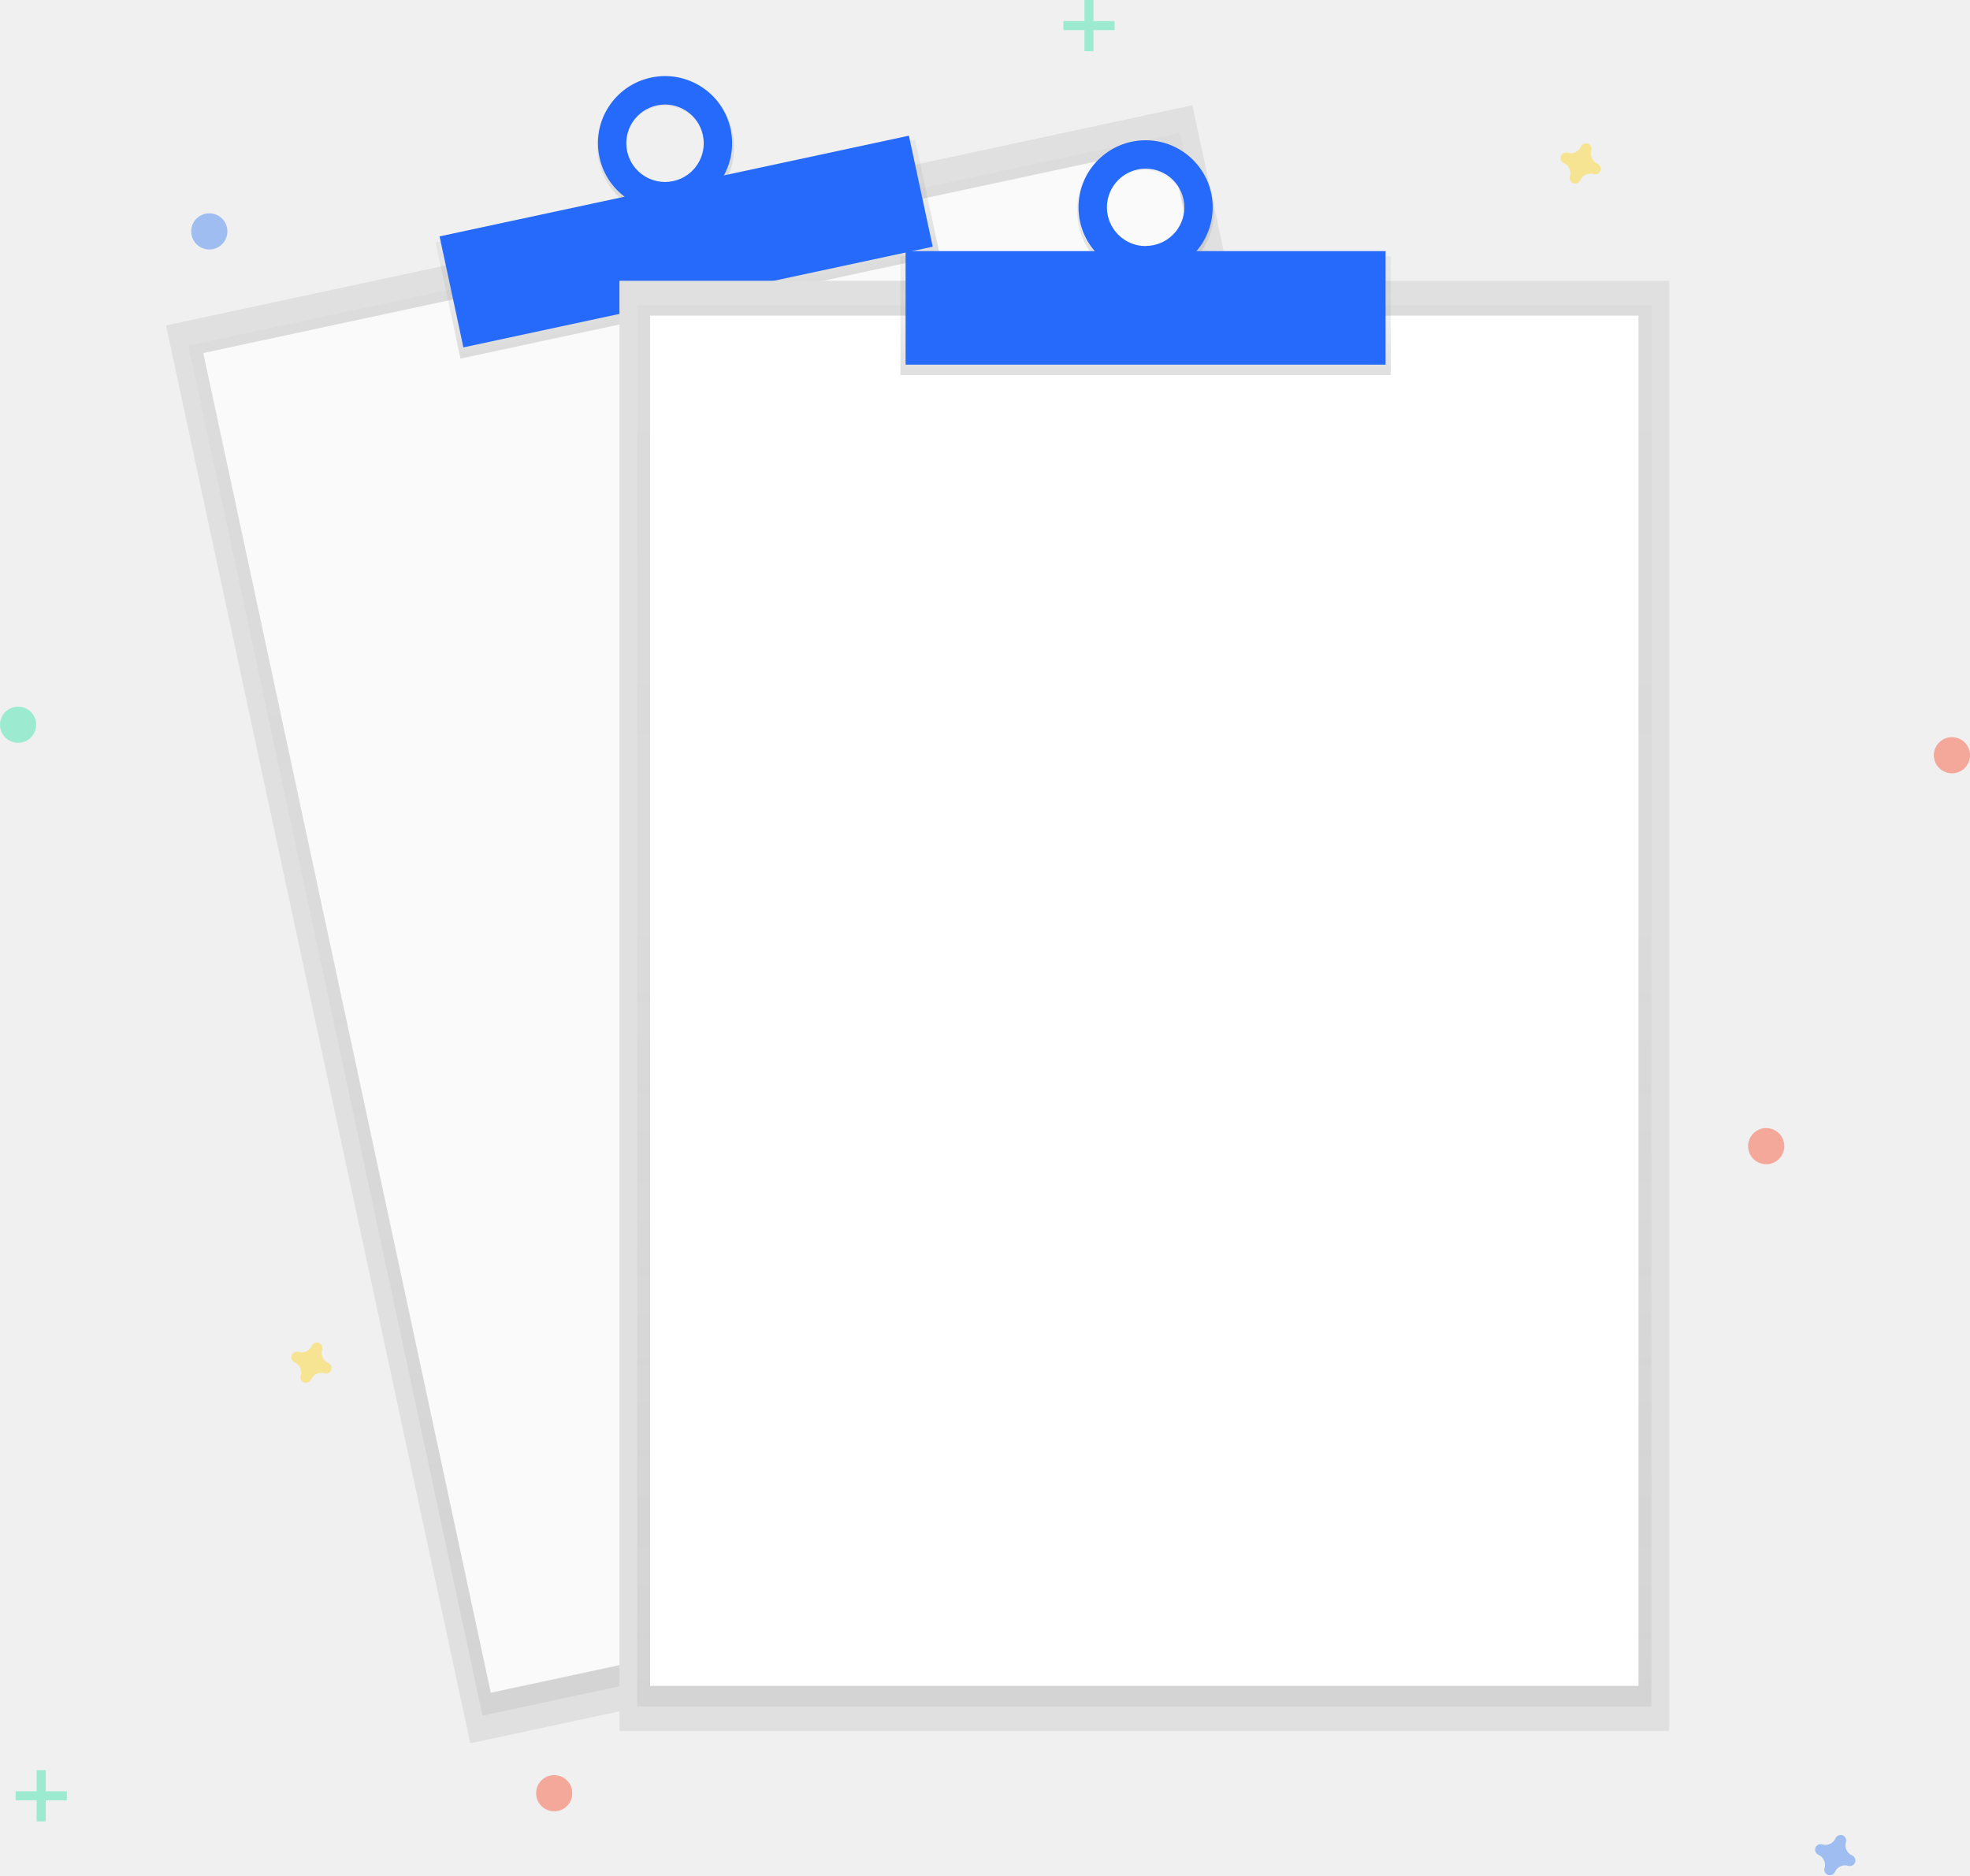
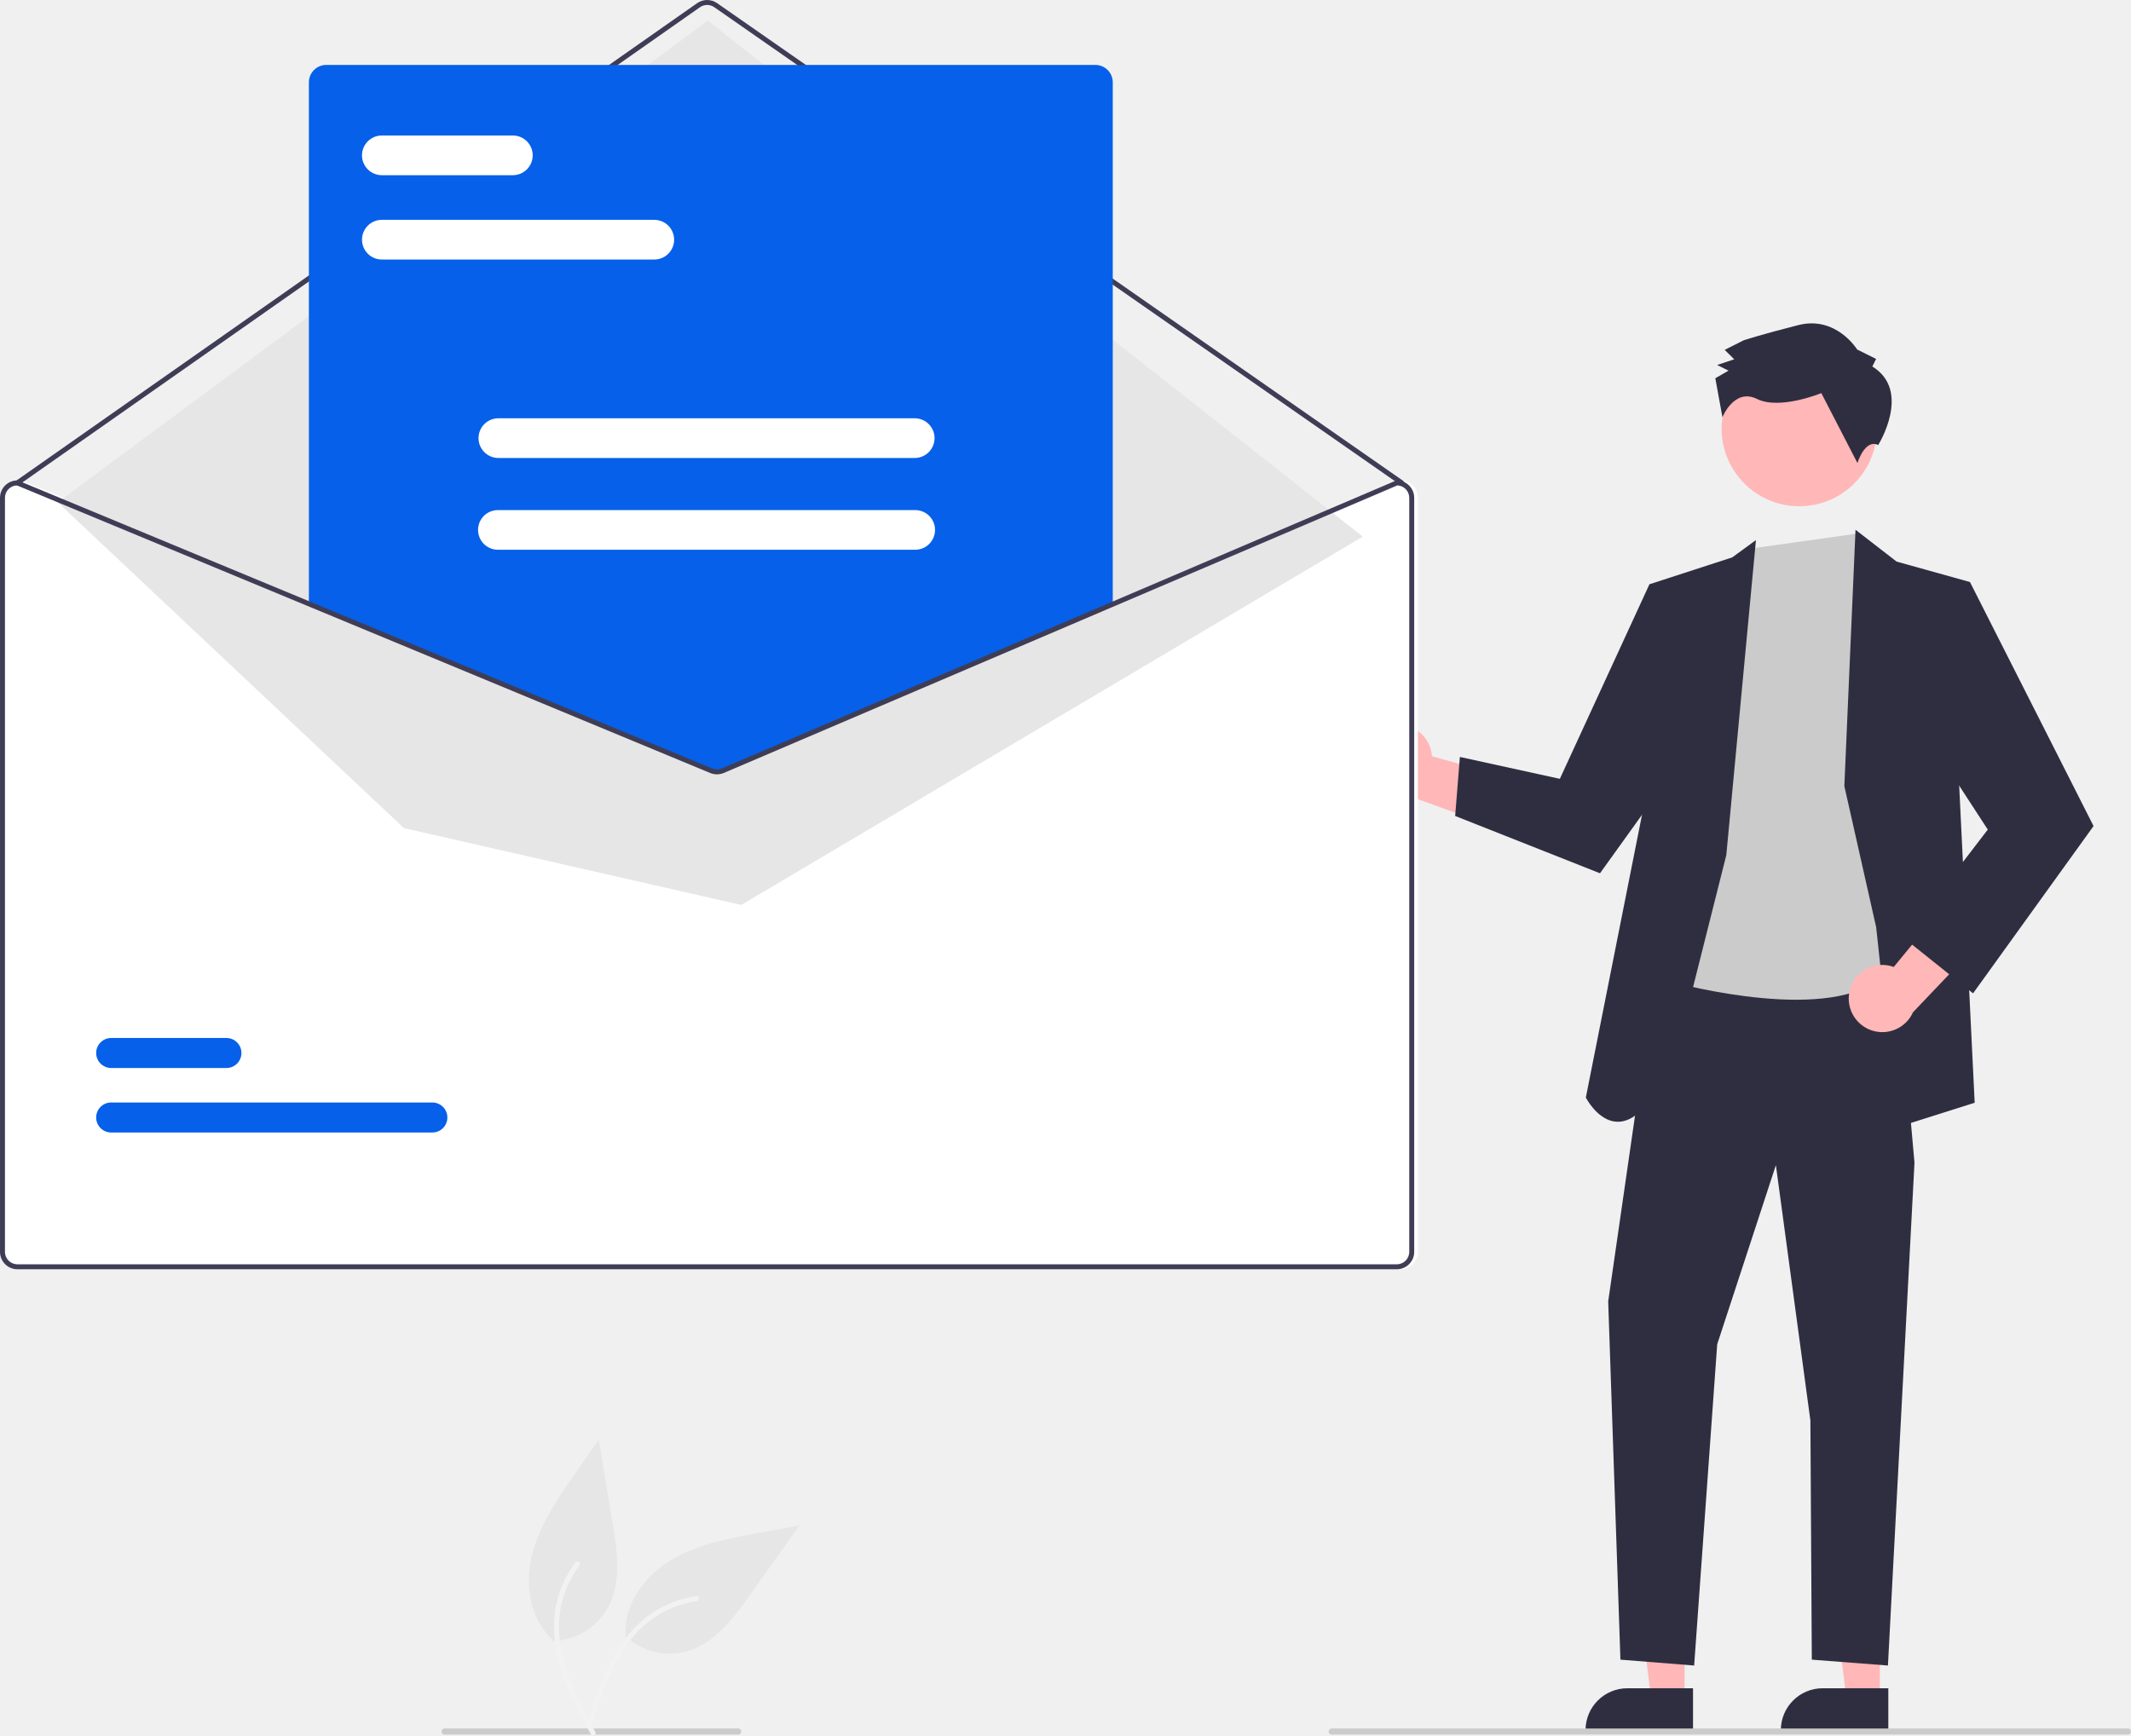
- <svg xmlns="http://www.w3.org/2000/svg" xmlns:xlink="http://www.w3.org/1999/xlink" id="f20e0c25-d928-42cc-98d1-13cc230663ea" data-name="Layer 1" width="820.16" height="780.81" viewBox="0 0 820.16 780.81">
-   <defs>
-     <linearGradient id="07332201-7176-49c2-9908-6dc4a39c4716" x1="539.63" y1="734.6" x2="539.63" y2="151.19" gradientTransform="translate(-3.62 1.57)" gradientUnits="userSpaceOnUse">
-       <stop offset="0" stop-color="gray" stop-opacity="0.25" />
-       <stop offset="0.54" stop-color="gray" stop-opacity="0.12" />
-       <stop offset="1" stop-color="gray" stop-opacity="0.1" />
-     </linearGradient>
-     <linearGradient id="0ee1ab3f-7ba2-4205-9d4a-9606ad702253" x1="540.17" y1="180.2" x2="540.17" y2="130.75" gradientTransform="translate(-63.92 7.85)" xlink:href="#07332201-7176-49c2-9908-6dc4a39c4716" />
-     <linearGradient id="abca9755-bed1-4a97-b027-7f02ee3ffa09" x1="540.17" y1="140.86" x2="540.17" y2="82.43" gradientTransform="translate(-84.51 124.6) rotate(-12.11)" xlink:href="#07332201-7176-49c2-9908-6dc4a39c4716" />
-     <linearGradient id="2632d424-e666-4ee4-9508-a494957e14ab" x1="476.4" y1="710.53" x2="476.4" y2="127.12" gradientTransform="matrix(1, 0, 0, 1, 0, 0)" xlink:href="#07332201-7176-49c2-9908-6dc4a39c4716" />
-     <linearGradient id="97571ef7-1c83-4e06-b701-c2e47e77dca3" x1="476.94" y1="156.13" x2="476.94" y2="106.68" gradientTransform="matrix(1, 0, 0, 1, 0, 0)" xlink:href="#07332201-7176-49c2-9908-6dc4a39c4716" />
-     <linearGradient id="7d32e13e-a0c7-49c4-af0e-066a2f8cb76e" x1="666.86" y1="176.39" x2="666.86" y2="117.95" gradientTransform="matrix(1, 0, 0, 1, 0, 0)" xlink:href="#07332201-7176-49c2-9908-6dc4a39c4716" />
-   </defs>
-   <rect x="317.5" y="142.55" width="437.02" height="603.82" transform="translate(-271.22 62.72) rotate(-12.11)" fill="#e0e0e0" />
-   <g opacity="0.5">
-     <rect x="324.89" y="152.76" width="422.25" height="583.41" transform="translate(-271.22 62.72) rotate(-12.11)" fill="url(#07332201-7176-49c2-9908-6dc4a39c4716)" />
-   </g>
-   <rect x="329.81" y="157.1" width="411.5" height="570.52" transform="translate(-270.79 62.58) rotate(-12.11)" fill="#fafafa" />
-   <rect x="374.18" y="138.6" width="204.14" height="49.45" transform="translate(-213.58 43.93) rotate(-12.11)" fill="url(#0ee1ab3f-7ba2-4205-9d4a-9606ad702253)" />
-   <path d="M460.93,91.9c-15.41,3.31-25.16,18.78-21.77,34.55s18.62,25.89,34,22.58,25.16-18.78,21.77-34.55S476.34,88.59,460.93,91.9ZM470.6,137A16.86,16.86,0,1,1,483.16,117,16.66,16.66,0,0,1,470.6,137Z" transform="translate(-189.92 -59.59)" fill="url(#abca9755-bed1-4a97-b027-7f02ee3ffa09)" />
-   <rect x="375.66" y="136.55" width="199.84" height="47.27" transform="translate(-212.94 43.72) rotate(-12.11)" fill="#266afb" />
-   <path d="M460.93,91.9a27.93,27.93,0,1,0,33.17,21.45A27.93,27.93,0,0,0,460.93,91.9ZM470.17,135a16.12,16.12,0,1,1,12.38-19.14A16.12,16.12,0,0,1,470.17,135Z" transform="translate(-189.92 -59.59)" fill="#266afb" />
-   <rect x="257.89" y="116.91" width="437.02" height="603.82" fill="#e0e0e0" />
-   <g opacity="0.5">
-     <rect x="265.28" y="127.12" width="422.25" height="583.41" fill="url(#2632d424-e666-4ee4-9508-a494957e14ab)" />
-   </g>
-   <rect x="270.65" y="131.42" width="411.5" height="570.52" fill="#fff" />
-   <rect x="374.87" y="106.68" width="204.14" height="49.45" fill="url(#97571ef7-1c83-4e06-b701-c2e47e77dca3)" />
-   <path d="M666.86,118c-15.76,0-28.54,13.08-28.54,29.22s12.78,29.22,28.54,29.22,28.54-13.08,28.54-29.22S682.62,118,666.86,118Zm0,46.08a16.86,16.86,0,1,1,16.46-16.86A16.66,16.66,0,0,1,666.86,164Z" transform="translate(-189.92 -59.59)" fill="url(#7d32e13e-a0c7-49c4-af0e-066a2f8cb76e)" />
-   <rect x="377.02" y="104.56" width="199.84" height="47.27" fill="#266afb" />
-   <path d="M666.86,118a27.93,27.93,0,1,0,27.93,27.93A27.93,27.93,0,0,0,666.86,118Zm0,44.05A16.12,16.12,0,1,1,683,145.89,16.12,16.12,0,0,1,666.86,162Z" transform="translate(-189.92 -59.59)" fill="#266afb" />
-   <g opacity="0.5">
-     <rect x="15.27" y="737.05" width="3.76" height="21.33" fill="#47e6b1" />
-     <rect x="205.19" y="796.65" width="3.76" height="21.33" transform="translate(824.47 540.65) rotate(90)" fill="#47e6b1" />
-   </g>
-   <g opacity="0.5">
-     <rect x="451.49" width="3.76" height="21.33" fill="#47e6b1" />
-     <rect x="641.4" y="59.59" width="3.76" height="21.33" transform="translate(523.63 -632.62) rotate(90)" fill="#47e6b1" />
-   </g>
-   <path d="M961,832.15a4.61,4.61,0,0,1-2.57-5.57,2.22,2.22,0,0,0,.1-.51h0a2.31,2.31,0,0,0-4.15-1.53h0a2.22,2.22,0,0,0-.26.45,4.61,4.61,0,0,1-5.57,2.57,2.22,2.22,0,0,0-.51-.1h0a2.31,2.31,0,0,0-1.53,4.15h0a2.22,2.22,0,0,0,.45.26,4.61,4.61,0,0,1,2.57,5.57,2.22,2.22,0,0,0-.1.51h0a2.31,2.31,0,0,0,4.15,1.53h0a2.22,2.22,0,0,0,.26-.45,4.61,4.61,0,0,1,5.57-2.57,2.22,2.22,0,0,0,.51.1h0a2.31,2.31,0,0,0,1.53-4.15h0A2.22,2.22,0,0,0,961,832.15Z" transform="translate(-189.92 -59.59)" fill="#4d8af0" opacity="0.5" />
-   <path d="M326.59,627.09a4.61,4.61,0,0,1-2.57-5.57,2.22,2.22,0,0,0,.1-.51h0a2.31,2.31,0,0,0-4.15-1.53h0a2.22,2.22,0,0,0-.26.45,4.61,4.61,0,0,1-5.57,2.57,2.22,2.22,0,0,0-.51-.1h0a2.31,2.31,0,0,0-1.53,4.15h0a2.22,2.22,0,0,0,.45.26,4.61,4.61,0,0,1,2.57,5.57,2.22,2.22,0,0,0-.1.51h0a2.31,2.31,0,0,0,4.15,1.53h0a2.22,2.22,0,0,0,.26-.45A4.61,4.61,0,0,1,325,631.4a2.22,2.22,0,0,0,.51.1h0a2.31,2.31,0,0,0,1.53-4.15h0A2.22,2.22,0,0,0,326.59,627.09Z" transform="translate(-189.92 -59.59)" fill="#fdd835" opacity="0.5" />
-   <path d="M855,127.77a4.61,4.61,0,0,1-2.57-5.57,2.22,2.22,0,0,0,.1-.51h0a2.31,2.31,0,0,0-4.15-1.53h0a2.22,2.22,0,0,0-.26.45,4.61,4.61,0,0,1-5.57,2.57,2.22,2.22,0,0,0-.51-.1h0a2.31,2.31,0,0,0-1.53,4.15h0a2.22,2.22,0,0,0,.45.26,4.61,4.61,0,0,1,2.57,5.57,2.22,2.22,0,0,0-.1.51h0a2.31,2.31,0,0,0,4.15,1.53h0a2.22,2.22,0,0,0,.26-.45,4.61,4.61,0,0,1,5.57-2.57,2.22,2.22,0,0,0,.51.1h0a2.31,2.31,0,0,0,1.53-4.15h0A2.22,2.22,0,0,0,855,127.77Z" transform="translate(-189.92 -59.59)" fill="#fdd835" opacity="0.5" />
-   <circle cx="812.64" cy="314.47" r="7.53" fill="#f55f44" opacity="0.5" />
-   <circle cx="230.73" cy="746.65" r="7.53" fill="#f55f44" opacity="0.5" />
-   <circle cx="735.31" cy="477.23" r="7.53" fill="#f55f44" opacity="0.5" />
-   <circle cx="87.14" cy="96.35" r="7.53" fill="#4d8af0" opacity="0.5" />
-   <circle cx="7.53" cy="301.76" r="7.53" fill="#47e6b1" opacity="0.5" />
+ <svg xmlns="http://www.w3.org/2000/svg" data-name="Layer 1" width="703.817" height="573.37" viewBox="0 0 703.817 573.37">
+   <path id="e77d6775-0d6e-4379-8bfc-a6b010ad5ee5-717" data-name="Path 461" d="M454.389,703.636a21.574,21.574,0,0,0,20.509,5.179c9.164-2.601,15.383-10.869,20.903-18.633l16.334-22.959-13.765,2.524c-9.899,1.815-20.044,3.72-28.665,8.914s-15.526,14.466-14.98,24.515" transform="translate(-248.0914 -163.3148)" fill="#e6e6e6" />
+   <path id="a925376f-81ed-452b-bc21-27b5ed1cb659-718" data-name="Path 462" d="M441.594,734.564c2.414-8.231,4.842-16.575,9.104-24.077,3.785-6.662,8.958-12.507,15.781-16.142a35.246,35.246,0,0,1,11.605-3.775c1.058-.149,1.231,1.498.177,1.647a33.507,33.507,0,0,0-18.638,9.166c-5.637,5.515-9.334,12.626-12.068,19.944-1.655,4.425-2.991,8.958-4.32,13.49a.854.854,0,0,1-.946.693.833.833,0,0,1-.693-.946Z" transform="translate(-248.0914 -163.3148)" fill="#f2f2f2" />
+   <path d="M707.405,403.053a11.039,11.039,0,0,1,13.605,10.07l37.764,10.616-15.409,13.346-33.499-12.127a11.099,11.099,0,0,1-2.461-21.905Z" transform="translate(-248.0914 -163.3148)" fill="#ffb7b7" />
+   <polygon points="556.357 561.294 545.349 561.293 540.112 518.835 556.359 518.836 556.357 561.294" fill="#ffb7b7" />
+   <path d="M807.255,735.279l-35.494-.001v-.449A13.816,13.816,0,0,1,785.577,721.014h.001l21.678.001Z" transform="translate(-248.0914 -163.3148)" fill="#2f2e41" />
+   <polygon points="620.859 561.294 609.851 561.293 604.614 518.835 620.86 518.836 620.859 561.294" fill="#ffb7b7" />
+   <path d="M871.757,735.279l-35.494-.001v-.449a13.816,13.816,0,0,1,13.815-13.815h.001l21.678.001Z" transform="translate(-248.0914 -163.3148)" fill="#2f2e41" />
+   <polygon points="547.363 317.603 531.148 429.917 535.188 548.251 559.537 550.19 567.151 444.067 586.533 384.893 597.928 469.245 598.396 548.251 623.539 550.19 632.308 384.09 625.858 311.854 547.363 317.603" fill="#2f2e41" />
+   <circle cx="594.261" cy="141.578" r="25.651" fill="#ffb7b7" />
+   <path d="M826.542,344.496,798.223,487.162s47.678,13.684,68.565,1.051,11.527-51.631,11.527-51.631l-3.825-66.358-7.069-16.781-5.998-13.852Z" transform="translate(-248.0914 -163.3148)" fill="#cbcbcb" />
+   <path d="M818.253,445.764l9.783-104.037-7.823,5.712L792.858,356.322l-1.872,73.246L771.851,525.888s13.677,26.688,30.627-17.464Z" transform="translate(-248.0914 -163.3148)" fill="#2f2e41" />
+   <polygon points="557.931 203.962 544.767 193.007 515.18 257.279 482.164 250.047 480.604 269.546 528.44 288.477 561.038 243.095 557.931 203.962" fill="#2f2e41" />
+   <polygon points="609.144 259.677 612.831 175.005 626.399 185.512 650.63 192.266 647.077 259.677 652.19 364.277 626.786 372.323 619.655 306.32 609.144 259.677" fill="#2f2e41" />
+   <path d="M858.866,491.152a11.039,11.039,0,0,1,14.688-8.412l24.896-30.315,6.029,19.473L879.913,497.7a11.099,11.099,0,0,1-21.047-6.548Z" transform="translate(-248.0914 -163.3148)" fill="#ffb7b7" />
+   <polygon points="634.407 201.665 650.63 192.266 691.451 272.878 651.652 328.143 628.952 309.993 656.516 274.048 631.394 235.44 634.407 201.665" fill="#2f2e41" />
+   <path d="M866.478,284.385l1.244-2.503-6.257-3.109s-6.903-11.232-19.394-8.075-18.111,5.045-18.111,5.045l-6.242,3.141,3.133,3.117-5.62,1.889,3.754,1.865-4.368,2.511,2.352,12.871s3.906-9.762,11.415-6.032,21.243-1.929,21.243-1.929l11.932,23.093s2.462-8.095,6.851-5.937C868.41,310.334,879.623,292.477,866.478,284.385Z" transform="translate(-248.0914 -163.3148)" fill="#2f2e41" />
+   <path d="M710.664,322.019h-.164l-94.071,40.169-128.709,54.96a4.151,4.151,0,0,1-3.18.016L351.75,362.073l-96.382-39.989-.147-.066h-.164a5.742,5.742,0,0,0-5.736,5.736V576.864a5.742,5.742,0,0,0,5.736,5.736H710.664a5.742,5.742,0,0,0,5.736-5.736V327.755A5.742,5.742,0,0,0,710.664,322.019Z" transform="translate(-248.0914 -163.3148)" fill="#fff" />
+   <path d="M711.073,323.658a.817.817,0,0,1-.468-.147L483.982,165.685a4.11,4.11,0,0,0-4.694.008L254.298,323.51a.82.82,0,0,1-.941-1.342L478.347,164.351a5.754,5.754,0,0,1,6.572-.011L711.542,322.166a.82.82,0,0,1-.469,1.492Z" transform="translate(-248.0914 -163.3148)" fill="#3f3d56" />
+   <polygon points="19.063 165.938 233.765 6.817 450.097 177.26 244.827 298.946 133.384 273.544 19.063 165.938" fill="#e6e6e6" />
+   <path d="M390.883,537.422H284.815a4.955,4.955,0,1,1-.015-9.911H390.883a4.955,4.955,0,1,1,.015,9.911Z" transform="translate(-248.0914 -163.3148)" fill="#0660e9" />
+   <path d="M322.869,516.116H284.815a4.955,4.955,0,1,1-.015-9.911h38.07a4.955,4.955,0,0,1,.015,9.911h-.015Z" transform="translate(-248.0914 -163.3148)" fill="#0660e9" />
+   <path d="M484.876,417.881a6.199,6.199,0,0,1-2.351-.461L350.111,362.478V190.499a5.743,5.743,0,0,1,5.736-5.736H609.873a5.743,5.743,0,0,1,5.736,5.736V362.598l-.249.106-128.062,54.689A6.241,6.241,0,0,1,484.876,417.881Z" transform="translate(-248.0914 -163.3148)" fill="#0660e9" />
+   <path d="M709.435,322.019h-.164l-94.071,40.169-128.709,54.96a4.151,4.151,0,0,1-3.18.016l-132.79-55.091-96.382-39.989-.147-.066h-.164a5.742,5.742,0,0,0-5.736,5.736V576.864a5.742,5.742,0,0,0,5.736,5.736H709.435a5.742,5.742,0,0,0,5.736-5.736V327.755A5.742,5.742,0,0,0,709.435,322.019Zm4.097,254.845a4.099,4.099,0,0,1-4.097,4.097H253.827a4.099,4.099,0,0,1-4.097-4.097V327.755a4.106,4.106,0,0,1,3.942-4.097l96.849,40.185,132.159,54.837a5.835,5.835,0,0,0,4.458-.025l128.061-54.689L709.599,323.658a4.11,4.11,0,0,1,3.933,4.097Z" transform="translate(-248.0914 -163.3148)" fill="#3f3d56" />
+   <path d="M464.262,249.049H374.123a6.556,6.556,0,0,1,0-13.111h90.138a6.556,6.556,0,0,1,0,13.111Z" transform="translate(-248.0914 -163.3148)" fill="#fff" />
+   <path d="M417.554,221.188H374.123a6.556,6.556,0,0,1,0-13.111h43.43a6.556,6.556,0,0,1,0,13.111Z" transform="translate(-248.0914 -163.3148)" fill="#fff" />
+   <path d="M550.277,314.604H412.611a6.556,6.556,0,0,1,0-13.111H550.277a6.556,6.556,0,0,1,0,13.111Z" transform="translate(-248.0914 -163.3148)" fill="#fff" />
+   <path d="M550.277,344.924H412.611a6.556,6.556,0,1,1,0-13.111H550.277a6.556,6.556,0,1,1,0,13.111Z" transform="translate(-248.0914 -163.3148)" fill="#fff" />
+   <path d="M950.909,736.315h-263a1,1,0,0,1,0-2h263a1,1,0,0,1,0,2Z" transform="translate(-248.0914 -163.3148)" fill="#cbcbcb" />
+   <path d="M491.909,736.315h-97a1,1,0,1,1,0-2h97a1,1,0,0,1,0,2Z" transform="translate(-248.0914 -163.3148)" fill="#cbcbcb" />
+   <path id="e8398aff-523f-434a-af20-c024070a1d12-719" data-name="Path 461" d="M430.575,705.397a21.574,21.574,0,0,0,18.194-10.791c4.663-8.307,3.243-18.555,1.682-27.952l-4.609-27.797-7.98,11.497c-5.739,8.267-11.588,16.772-14.038,26.534s-.807,21.205,6.666,27.946" transform="translate(-248.0914 -163.3148)" fill="#e6e6e6" />
+   <path id="e2bc4c04-3c78-4f76-9d7c-3717db50fbca-720" data-name="Path 462" d="M443.313,736.348c-4.093-7.539-8.255-15.167-10.523-23.491-2.014-7.393-2.469-15.185-.193-22.574a35.246,35.246,0,0,1,5.566-10.86c.645-.852,1.929.194,1.288,1.043a33.507,33.507,0,0,0-6.752,19.642c-.108,7.885,2.285,15.534,5.507,22.651,1.947,4.305,4.196,8.46,6.45,12.611a.854.854,0,0,1-.182,1.158.833.833,0,0,1-1.158-.182Z" transform="translate(-248.0914 -163.3148)" fill="#f2f2f2" />
</svg>
